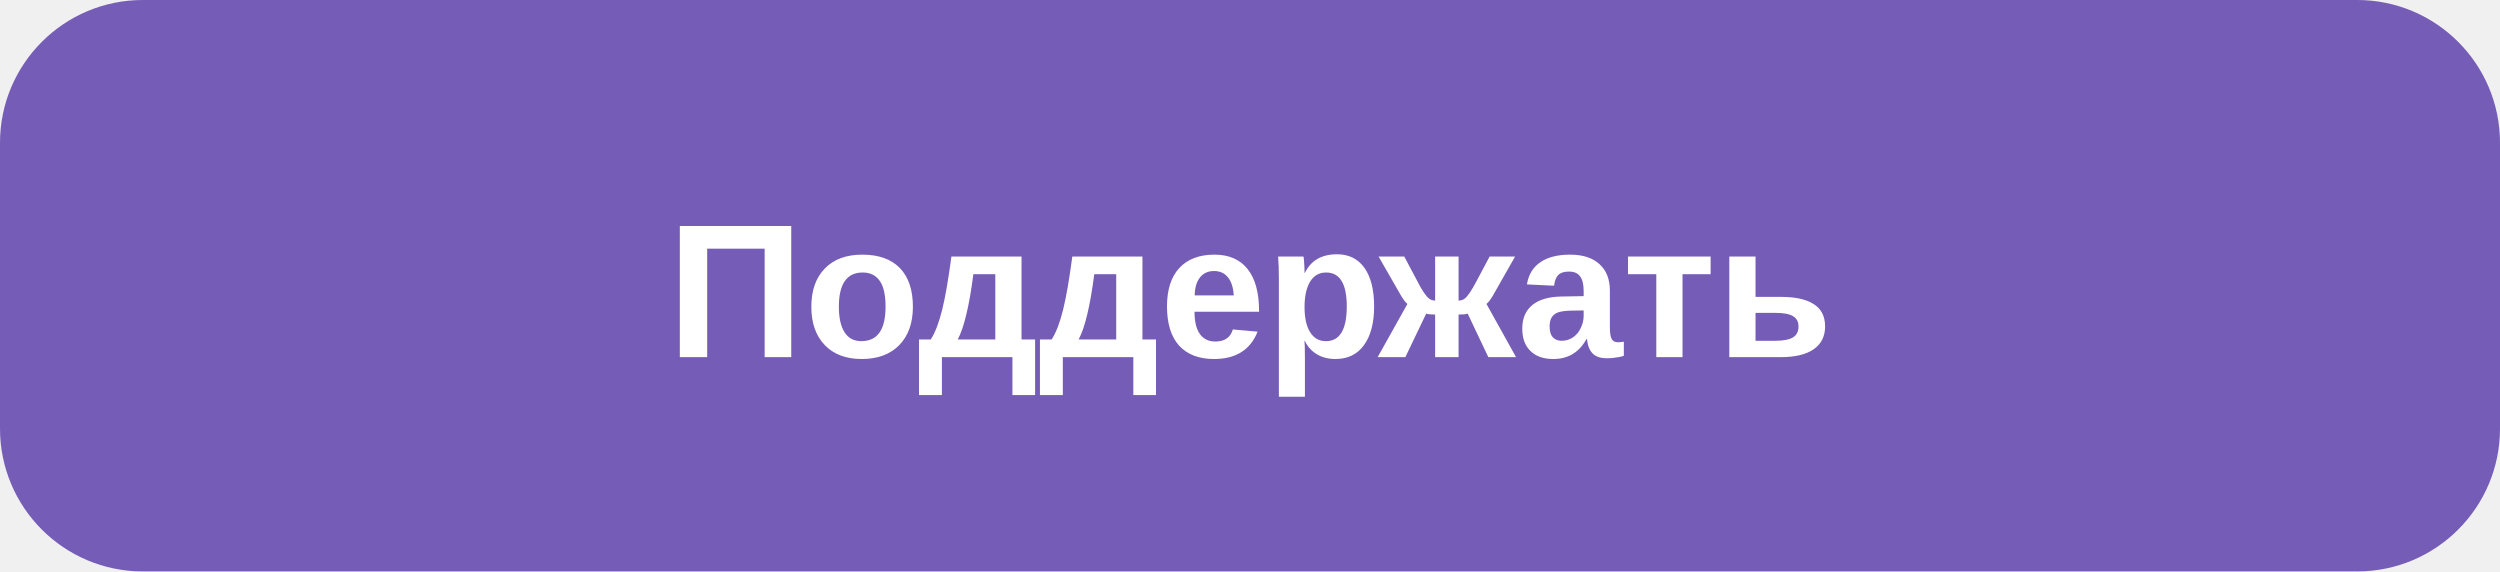
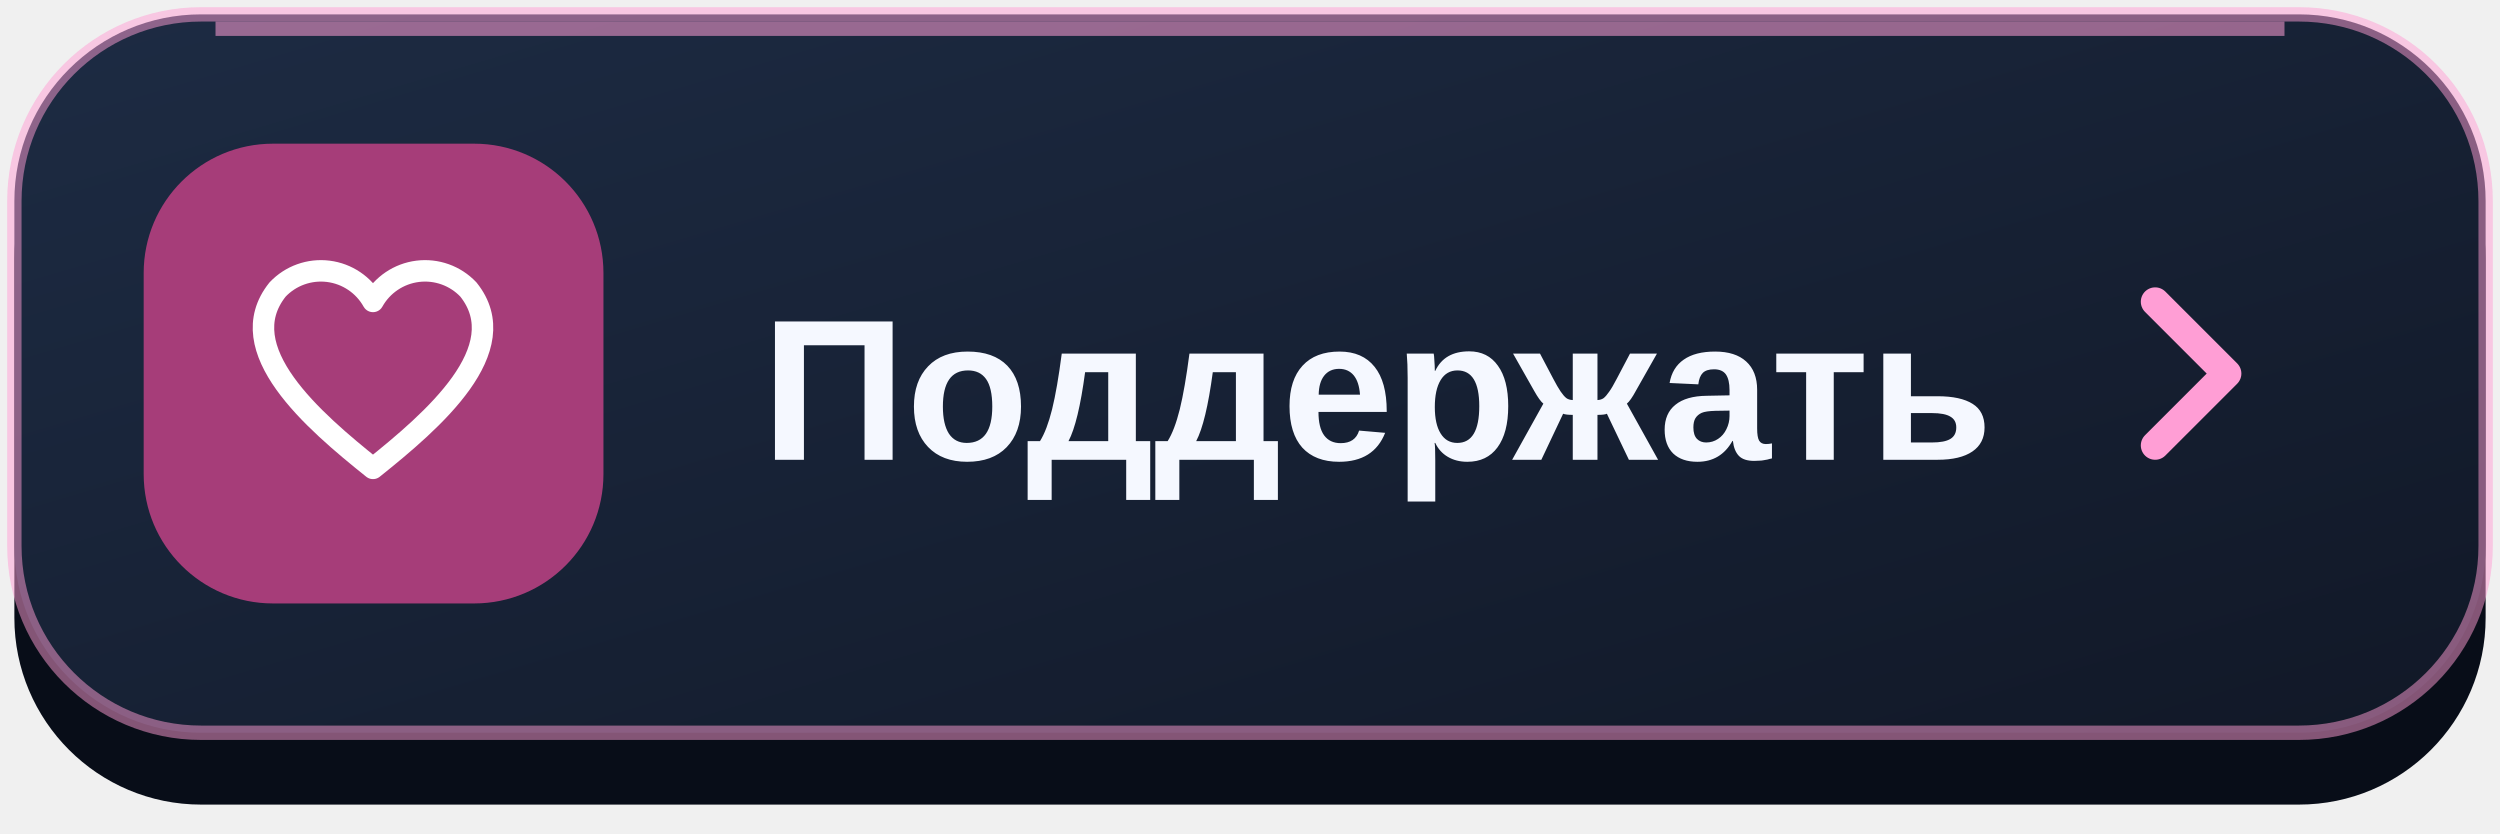
- <svg xmlns="http://www.w3.org/2000/svg" width="210" height="48" role="img" aria-label="Поддержать">
-   <rect width="210" height="48" rx="12" fill="#755cb6" />
-   <text x="105" y="30" text-anchor="middle" fill="white" font-family="Arial,sans-serif" font-size="16" font-weight="700">Поддержать</text>
+ <svg xmlns="http://www.w3.org/2000/svg" width="174" height="58" viewBox="0 0 174 58" role="img" aria-label="Поддержать">
+   <defs>
+     <linearGradient id="body" x2="1" y2="1">
+       <stop stop-color="#1d2b43" />
+       <stop offset="1" stop-color="#111827" />
+     </linearGradient>
+     <linearGradient id="accent">
+       <stop stop-color="#a63d79" />
+       <stop offset="1" stop-color="#ff9ed5" />
+     </linearGradient>
+   </defs>
+   <rect x="1" y="5" width="172" height="51" rx="13" fill="#080d18" />
+   <rect x="1" y="1" width="172" height="50" rx="13" fill="url(#body)" stroke="#ff9ed5" stroke-opacity=".5" />
+   <path d="M15 2h144" stroke="#ff9ed5" stroke-opacity=".55" />
+   <rect x="10" y="10" width="32" height="32" rx="9" fill="#a63d79" />
+   <g transform="translate(16 16) scale(.83)" fill="none" stroke="#fff" stroke-width="1.8" stroke-linecap="round" stroke-linejoin="round">
+     <path d="M20 5a5 5 0 0 0-8 1 5 5 0 0 0-8-1c-4 5 3 11 8 15 5-4 12-10 8-15Z" />
+   </g>
+   <text x="53" y="32" fill="#f5f8ff" font-family="Arial,Helvetica,sans-serif" font-size="14" font-weight="700">Поддержать</text>
+   <path d="m150 21 5 5-5 5" fill="none" stroke="#ff9ed5" stroke-width="2" stroke-linecap="round" stroke-linejoin="round" />
</svg>
